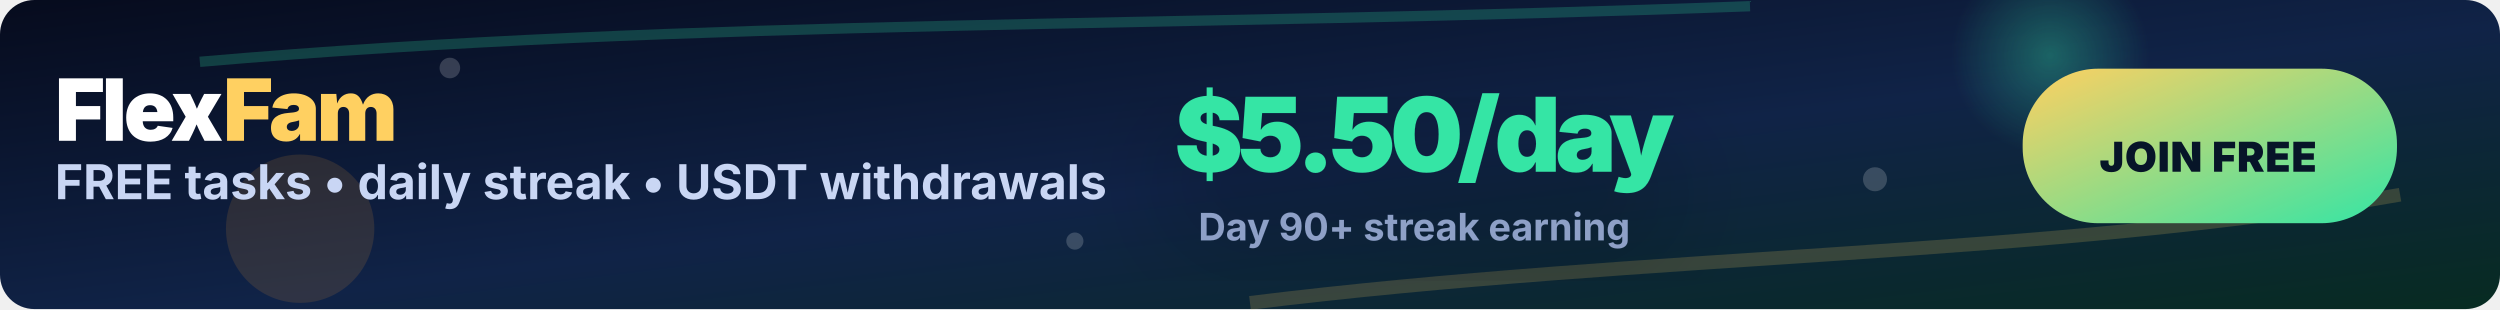
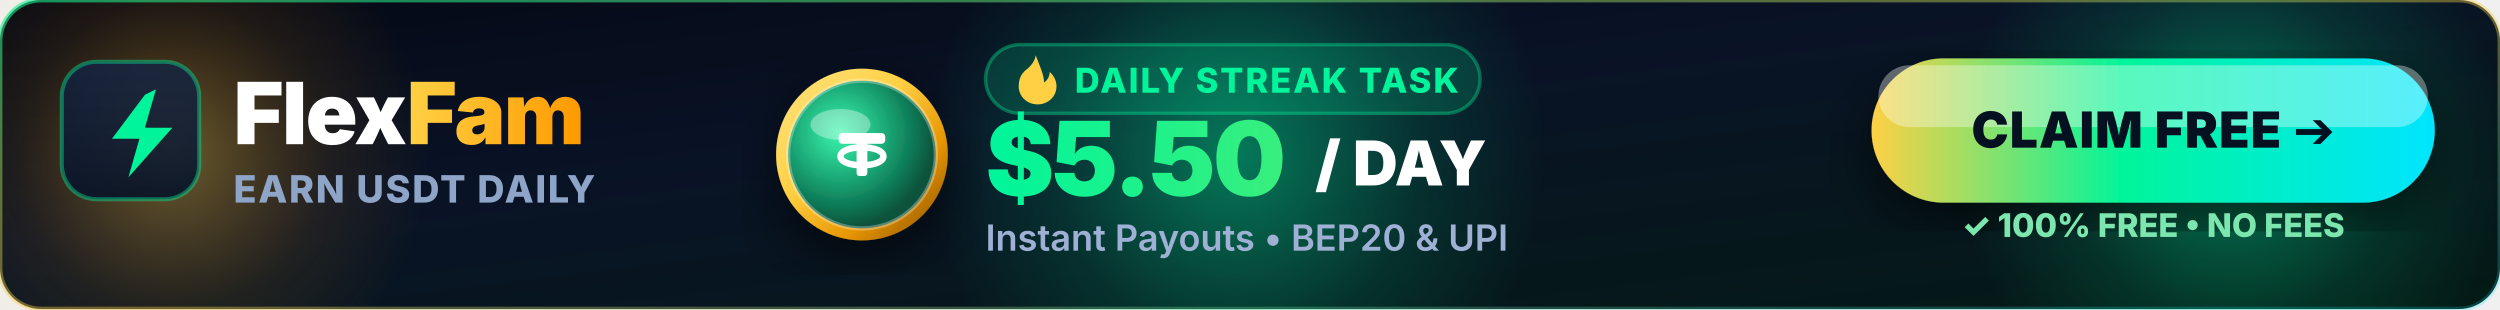
- <svg xmlns="http://www.w3.org/2000/svg" width="728" height="90" viewBox="0 0 728 90" role="img" aria-label="FlexFam earn USDT daily banner">
+ <svg xmlns="http://www.w3.org/2000/svg" width="728" height="90" viewBox="0 0 728 90" role="img" aria-label="FlexFam Earn USDT Daily">
  <defs>
-     <linearGradient id="bg" x1="0" y1="0" x2="1" y2="1">
-       <stop offset="0" stop-color="#060b1d" />
-       <stop offset="0.54" stop-color="#102347" />
-       <stop offset="1" stop-color="#072b21" />
+     <linearGradient id="l728_bg" x1="0%" y1="0%" x2="100%" y2="100%">
+       <stop offset="0%" stop-color="#040814" />
+       <stop offset="40%" stop-color="#091326" />
+       <stop offset="100%" stop-color="#041a15" />
    </linearGradient>
-     <linearGradient id="hot" x1="0" y1="0" x2="1" y2="1">
-       <stop offset="0" stop-color="#34e5a5" />
-       <stop offset="1" stop-color="#ffd061" />
+     <linearGradient id="l728_card" x1="0%" y1="0%" x2="0%" y2="100%">
+       <stop offset="0%" stop-color="rgba(16, 35, 71, 0.75)" />
+       <stop offset="100%" stop-color="rgba(7, 18, 38, 0.9)" />
    </linearGradient>
-     <linearGradient id="cta" x1="0" y1="0" x2="1" y2="1">
-       <stop offset="0" stop-color="#ffd061" />
-       <stop offset="1" stop-color="#34e5a5" />
+     <linearGradient id="l728_borderGrad" x1="0%" y1="0%" x2="100%" y2="100%">
+       <stop offset="0%" stop-color="rgba(0, 245, 155, 0.6)" />
+       <stop offset="50%" stop-color="rgba(255, 208, 67, 0.4)" />
+       <stop offset="100%" stop-color="rgba(0, 229, 255, 0.2)" />
    </linearGradient>
-     <radialGradient id="glow" cx="50%" cy="50%" r="50%">
-       <stop offset="0" stop-color="#34e5a5" stop-opacity=".45" />
-       <stop offset="1" stop-color="#34e5a5" stop-opacity="0" />
+     <linearGradient id="l728_gold" x1="0%" y1="0%" x2="100%" y2="0%">
+       <stop offset="0%" stop-color="#fff076" />
+       <stop offset="50%" stop-color="#ffd043" />
+       <stop offset="100%" stop-color="#ff9a00" />
+     </linearGradient>
+     <linearGradient id="l728_emerald" x1="0%" y1="0%" x2="100%" y2="0%">
+       <stop offset="0%" stop-color="#00f59b" />
+       <stop offset="100%" stop-color="#38ef7d" />
+     </linearGradient>
+     <linearGradient id="l728_btn" x1="0%" y1="0%" x2="100%" y2="0%">
+       <stop offset="0%" stop-color="#ffd043" />
+       <stop offset="45%" stop-color="#00f59b" />
+       <stop offset="100%" stop-color="#00e5ff" />
+     </linearGradient>
+     <linearGradient id="l728_goldRim" x1="0%" y1="0%" x2="100%" y2="100%">
+       <stop offset="0%" stop-color="#ffe484" />
+       <stop offset="40%" stop-color="#ffd043" />
+       <stop offset="70%" stop-color="#e69500" />
+       <stop offset="100%" stop-color="#804a00" />
+     </linearGradient>
+     <radialGradient id="l728_coinFace" cx="35%" cy="35%" r="65%">
+       <stop offset="0%" stop-color="#3bf6ad" />
+       <stop offset="60%" stop-color="#14966a" />
+       <stop offset="100%" stop-color="#08523a" />
    </radialGradient>
-     <filter id="shadow" x="-20%" y="-20%" width="140%" height="140%">
-       <feDropShadow dx="0" dy="12" stdDeviation="16" flood-color="#000" flood-opacity=".36" />
+     <radialGradient id="l728_glowGreen" cx="50%" cy="50%" r="50%">
+       <stop offset="0%" stop-color="#00f59b" stop-opacity="0.45" />
+       <stop offset="60%" stop-color="#00f59b" stop-opacity="0.12" />
+       <stop offset="100%" stop-color="#00f59b" stop-opacity="0" />
+     </radialGradient>
+     <radialGradient id="l728_glowGold" cx="50%" cy="50%" r="50%">
+       <stop offset="0%" stop-color="#ffd043" stop-opacity="0.4" />
+       <stop offset="60%" stop-color="#ff9a00" stop-opacity="0.1" />
+       <stop offset="100%" stop-color="#ff9a00" stop-opacity="0" />
+     </radialGradient>
+     <filter id="l728_shadow" x="-20%" y="-20%" width="140%" height="140%">
+       <feDropShadow dx="0" dy="6" stdDeviation="8" flood-color="#000000" flood-opacity="0.6" />
    </filter>
  </defs>
  <style>
-   .brand{font-family:Inter,Arial,sans-serif;font-weight:900;letter-spacing:-0.04em;fill:#fff}
-   .brand tspan{fill:#ffd061}
-   .eyebrow{font-family:Inter,Arial,sans-serif;font-weight:800;letter-spacing:.16em;text-transform:uppercase;fill:#8df2c4}
-   .headline{font-family:Inter,Arial,sans-serif;font-weight:900;letter-spacing:-0.055em;fill:#fff}
-   .sub{font-family:Inter,Arial,sans-serif;font-weight:700;fill:#c9d6f4}
-   .muted{font-family:Inter,Arial,sans-serif;font-weight:650;fill:#8ea0c7}
-   .cta{font-family:Inter,Arial,sans-serif;font-weight:900;letter-spacing:.02em;fill:#071528}
-   .small{font-family:Inter,Arial,sans-serif;font-weight:700;fill:#dfe8ff}
-   .green{fill:#34e5a5}.gold{fill:#ffd061}.orange{fill:#ff9f2f}
- </style>
-   <rect width="728" height="90" rx="10" fill="url(#bg)" />
-   <circle cx="597.0" cy="16.2" r="28.8" fill="url(#glow)" opacity=".75" />
-   <circle cx="87.4" cy="66.6" r="21.6" fill="#ff9f2f" opacity=".13" />
-   <path d="M58.2 18.0C203.8 5.4 342.2 8.1 509.6 1.8" fill="none" stroke="#34e5a5" stroke-opacity=".22" stroke-width="3" />
-   <path d="M364.0 88.2C480.5 73.8 597.0 74.7 698.9 56.7" fill="none" stroke="#ffd061" stroke-opacity=".18" stroke-width="4" />
-   <g opacity=".18" fill="#fff">
-     <circle cx="131.0" cy="19.8" r="3" />
-     <circle cx="313.0" cy="70.2" r="2.5" />
-     <circle cx="546.0" cy="52.2" r="3.5" />
+     .brand { font-family: Inter, system-ui, -apple-system, Roboto, 'Segoe UI', Arial, sans-serif; font-weight: 900; }
+     .title { font-family: Inter, system-ui, -apple-system, Roboto, 'Segoe UI', Arial, sans-serif; font-weight: 800; }
+     .body { font-family: Inter, system-ui, -apple-system, Roboto, 'Segoe UI', Arial, sans-serif; font-weight: 600; }
+     .mono { font-family: ui-monospace, SFMono-Regular, Menlo, Monaco, Consolas, monospace; font-weight: 700; }
+   </style>
+   <rect width="728" height="90" rx="12" fill="url(#l728_bg)" />
+   <rect width="728" height="90" rx="12" fill="none" stroke="url(#l728_borderGrad)" stroke-width="1.4" />
+   <circle cx="50" cy="45" r="75" fill="url(#l728_glowGold)" />
+   <circle cx="360" cy="45" r="90" fill="url(#l728_glowGreen)" />
+   <circle cx="650" cy="45" r="80" fill="url(#l728_glowGreen)" />
+   <g transform="translate(18, 15)">
+     <rect x="0" y="3" width="40" height="40" rx="10" fill="url(#l728_card)" stroke="rgba(0,245,155,0.4)" stroke-width="1.2" />
+     <path transform="translate(13, 11) scale(1.6)" d="M7 1L1 9h5l-2 7 8-9H7l2-7z" fill="#00f59b" />
+     <text x="50" y="27" class="brand" font-size="25" fill="#ffffff" letter-spacing="-0.5px">Flex<tspan fill="url(#l728_gold)">Fam</tspan>
+     </text>
+     <text x="50" y="44" class="title" font-size="11" fill="#8ea5c8" letter-spacing="0.5px">EARN USDT DAILY</text>
  </g>
-   <text x="16" y="41" class="brand" font-size="25">Flex<tspan>Fam</tspan>
-   </text>
-   <text x="16" y="58" class="sub" font-size="14">FREE tasks • daily streak • USDT withdrawals</text>
-   <g filter="url(#shadow)">
-     <text x="342" y="50" class="headline green" font-size="30">$5.50/day</text>
-     <text x="349" y="70" class="muted" font-size="11">Day 90+ streak earning</text>
+   <g transform="translate(225, 11)">
+     <g transform="translate(26, 34)" filter="url(#l728_shadow)">
+       <circle cx="0" cy="0" r="25" fill="url(#l728_goldRim)" />
+       <circle cx="0" cy="0" r="21.5" fill="url(#l728_coinFace)" />
+       <circle cx="0" cy="0" r="21.5" fill="none" stroke="rgba(255,255,255,0.3)" stroke-width="1.25" />
+       <g transform="scale(1.041667) translate(-12, -12)">
+         <rect x="5.5" y="6" width="13" height="3" rx="1" fill="#ffffff" />
+         <rect x="10.5" y="8" width="3" height="10" rx="0.8" fill="#ffffff" />
+         <path d="M 6 12.5 C 6 11 8.5 10 12 10 C 15.5 10 18 11 18 12.5 C 18 14 15.5 15 12 15 C 8.5 15 6 14 6 12.5 Z" fill="none" stroke="#ffffff" stroke-width="1.8" />
+       </g>
+       <ellipse cx="-6.25" cy="-8.75" rx="8.75" ry="4.5" fill="rgba(255,255,255,0.35)" />
+     </g>
+     <g transform="translate(62, 2)">
+       <rect x="0" y="0" width="144" height="20" rx="10" fill="rgba(0,245,155,0.15)" stroke="rgba(0,245,155,0.35)" stroke-width="1" />
+       <path transform="translate(8, 2) scale(1.1)" d="M6 1C5.8 2.5 4.8 3.8 3.5 4.8 2 6 1.5 7.5 1.5 9.2 1.5 12 3.8 14 6.5 14S11.5 12 11.5 9.2c0-1.5-.7-2.8-1.8-3.8 0 1.2-.6 2.2-1.5 2.8 0-2-1-4-2.2-7.2z" fill="#ffd043" />
+       <text x="26" y="14" class="title" font-size="10" fill="#00f59b" letter-spacing="0.6px">DAILY STREAK TASK</text>
+       <g transform="translate(0, 44)">
+         <text x="0" y="0" class="brand" font-size="30" fill="url(#l728_emerald)" letter-spacing="-0.8px">$5.50</text>
+         <text x="96" y="-3" class="brand" font-size="18" fill="#ffffff">/ DAY</text>
+       </g>
+       <text x="0" y="60" class="body" font-size="10.5" fill="#9fb0d5">Instant Payouts • BEP20 &amp; UPI</text>
+     </g>
  </g>
-   <rect x="589" y="20" width="109" height="45" rx="22" fill="url(#cta)" />
-   <text x="643" y="50" class="cta" font-size="12" text-anchor="middle">JOIN FREE</text>
+   <g transform="translate(545, 17)">
+     <rect x="0" y="0" width="164" height="42" rx="21" fill="url(#l728_btn)" filter="url(#l728_shadow)" />
+     <rect x="2" y="2" width="160" height="18" rx="9" fill="rgba(255,255,255,0.35)" />
+     <text x="82" y="26" class="brand" font-size="14.5" fill="#051020" text-anchor="middle" letter-spacing="0.3px">CLAIM FREE ➔</text>
+     <text x="82" y="52" class="title" font-size="9.5" fill="#7ce6ae" text-anchor="middle">✓ 100% FREE • NO FEES</text>
+   </g>
</svg>
